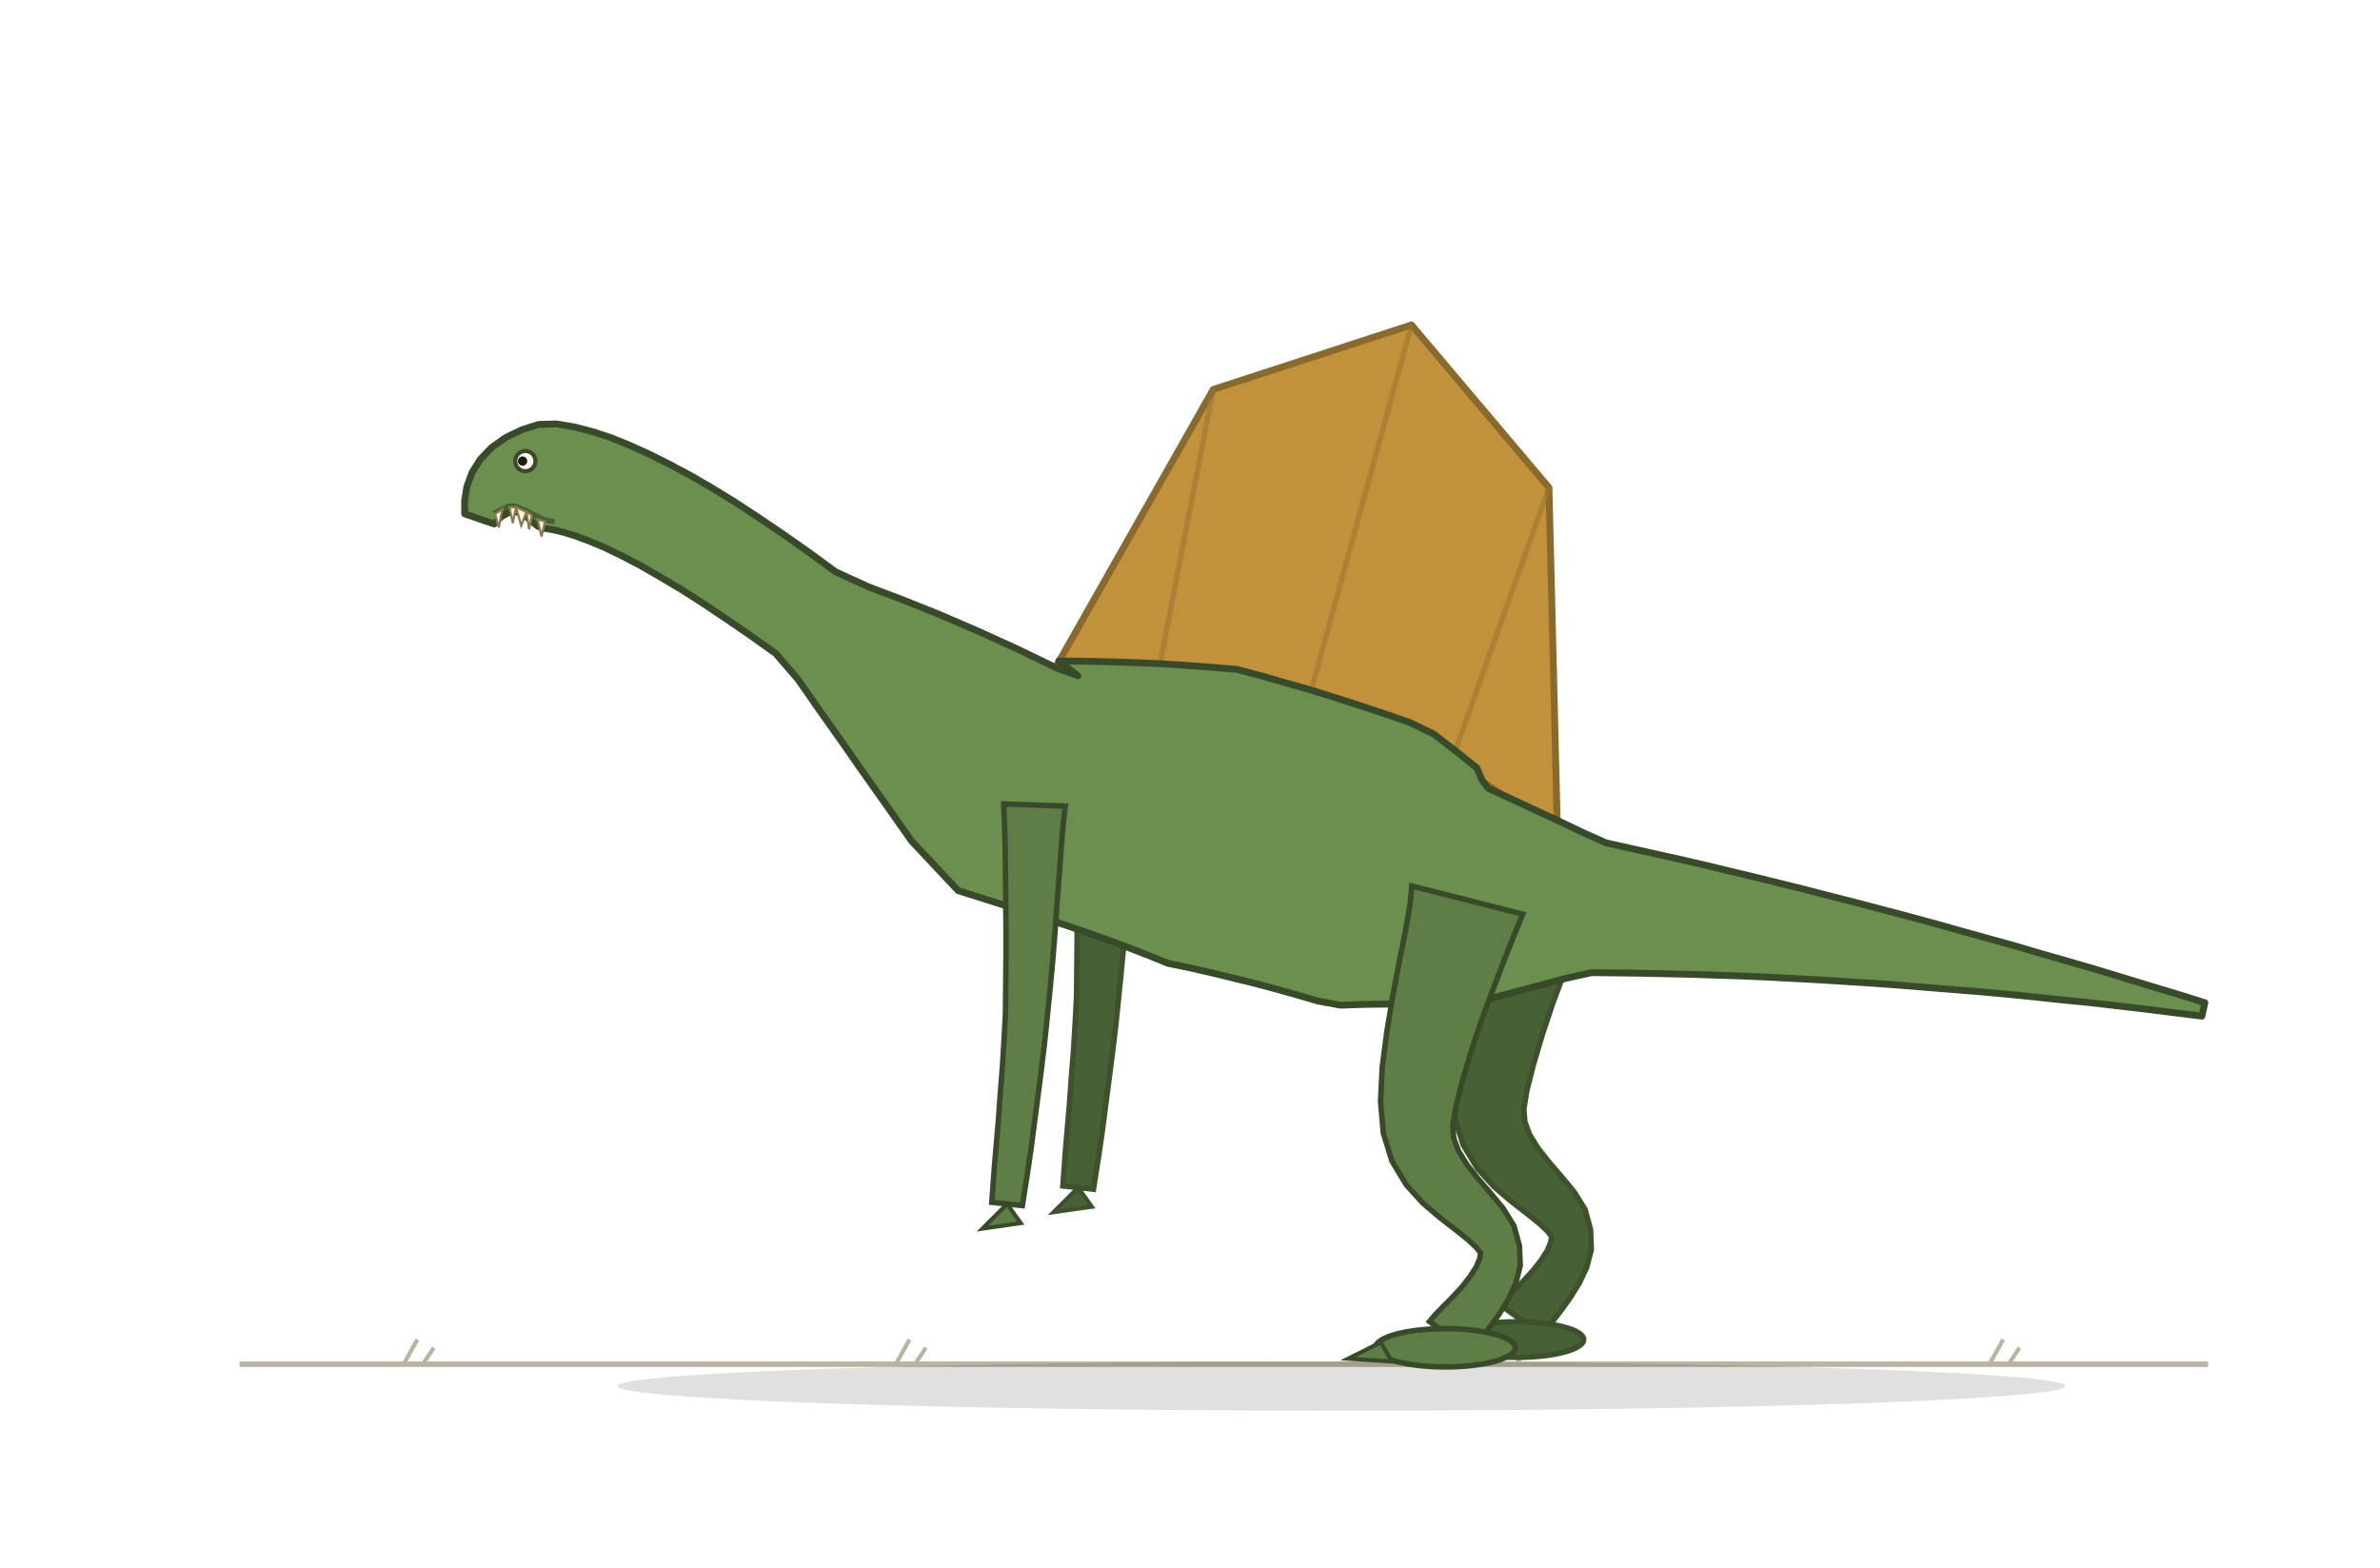
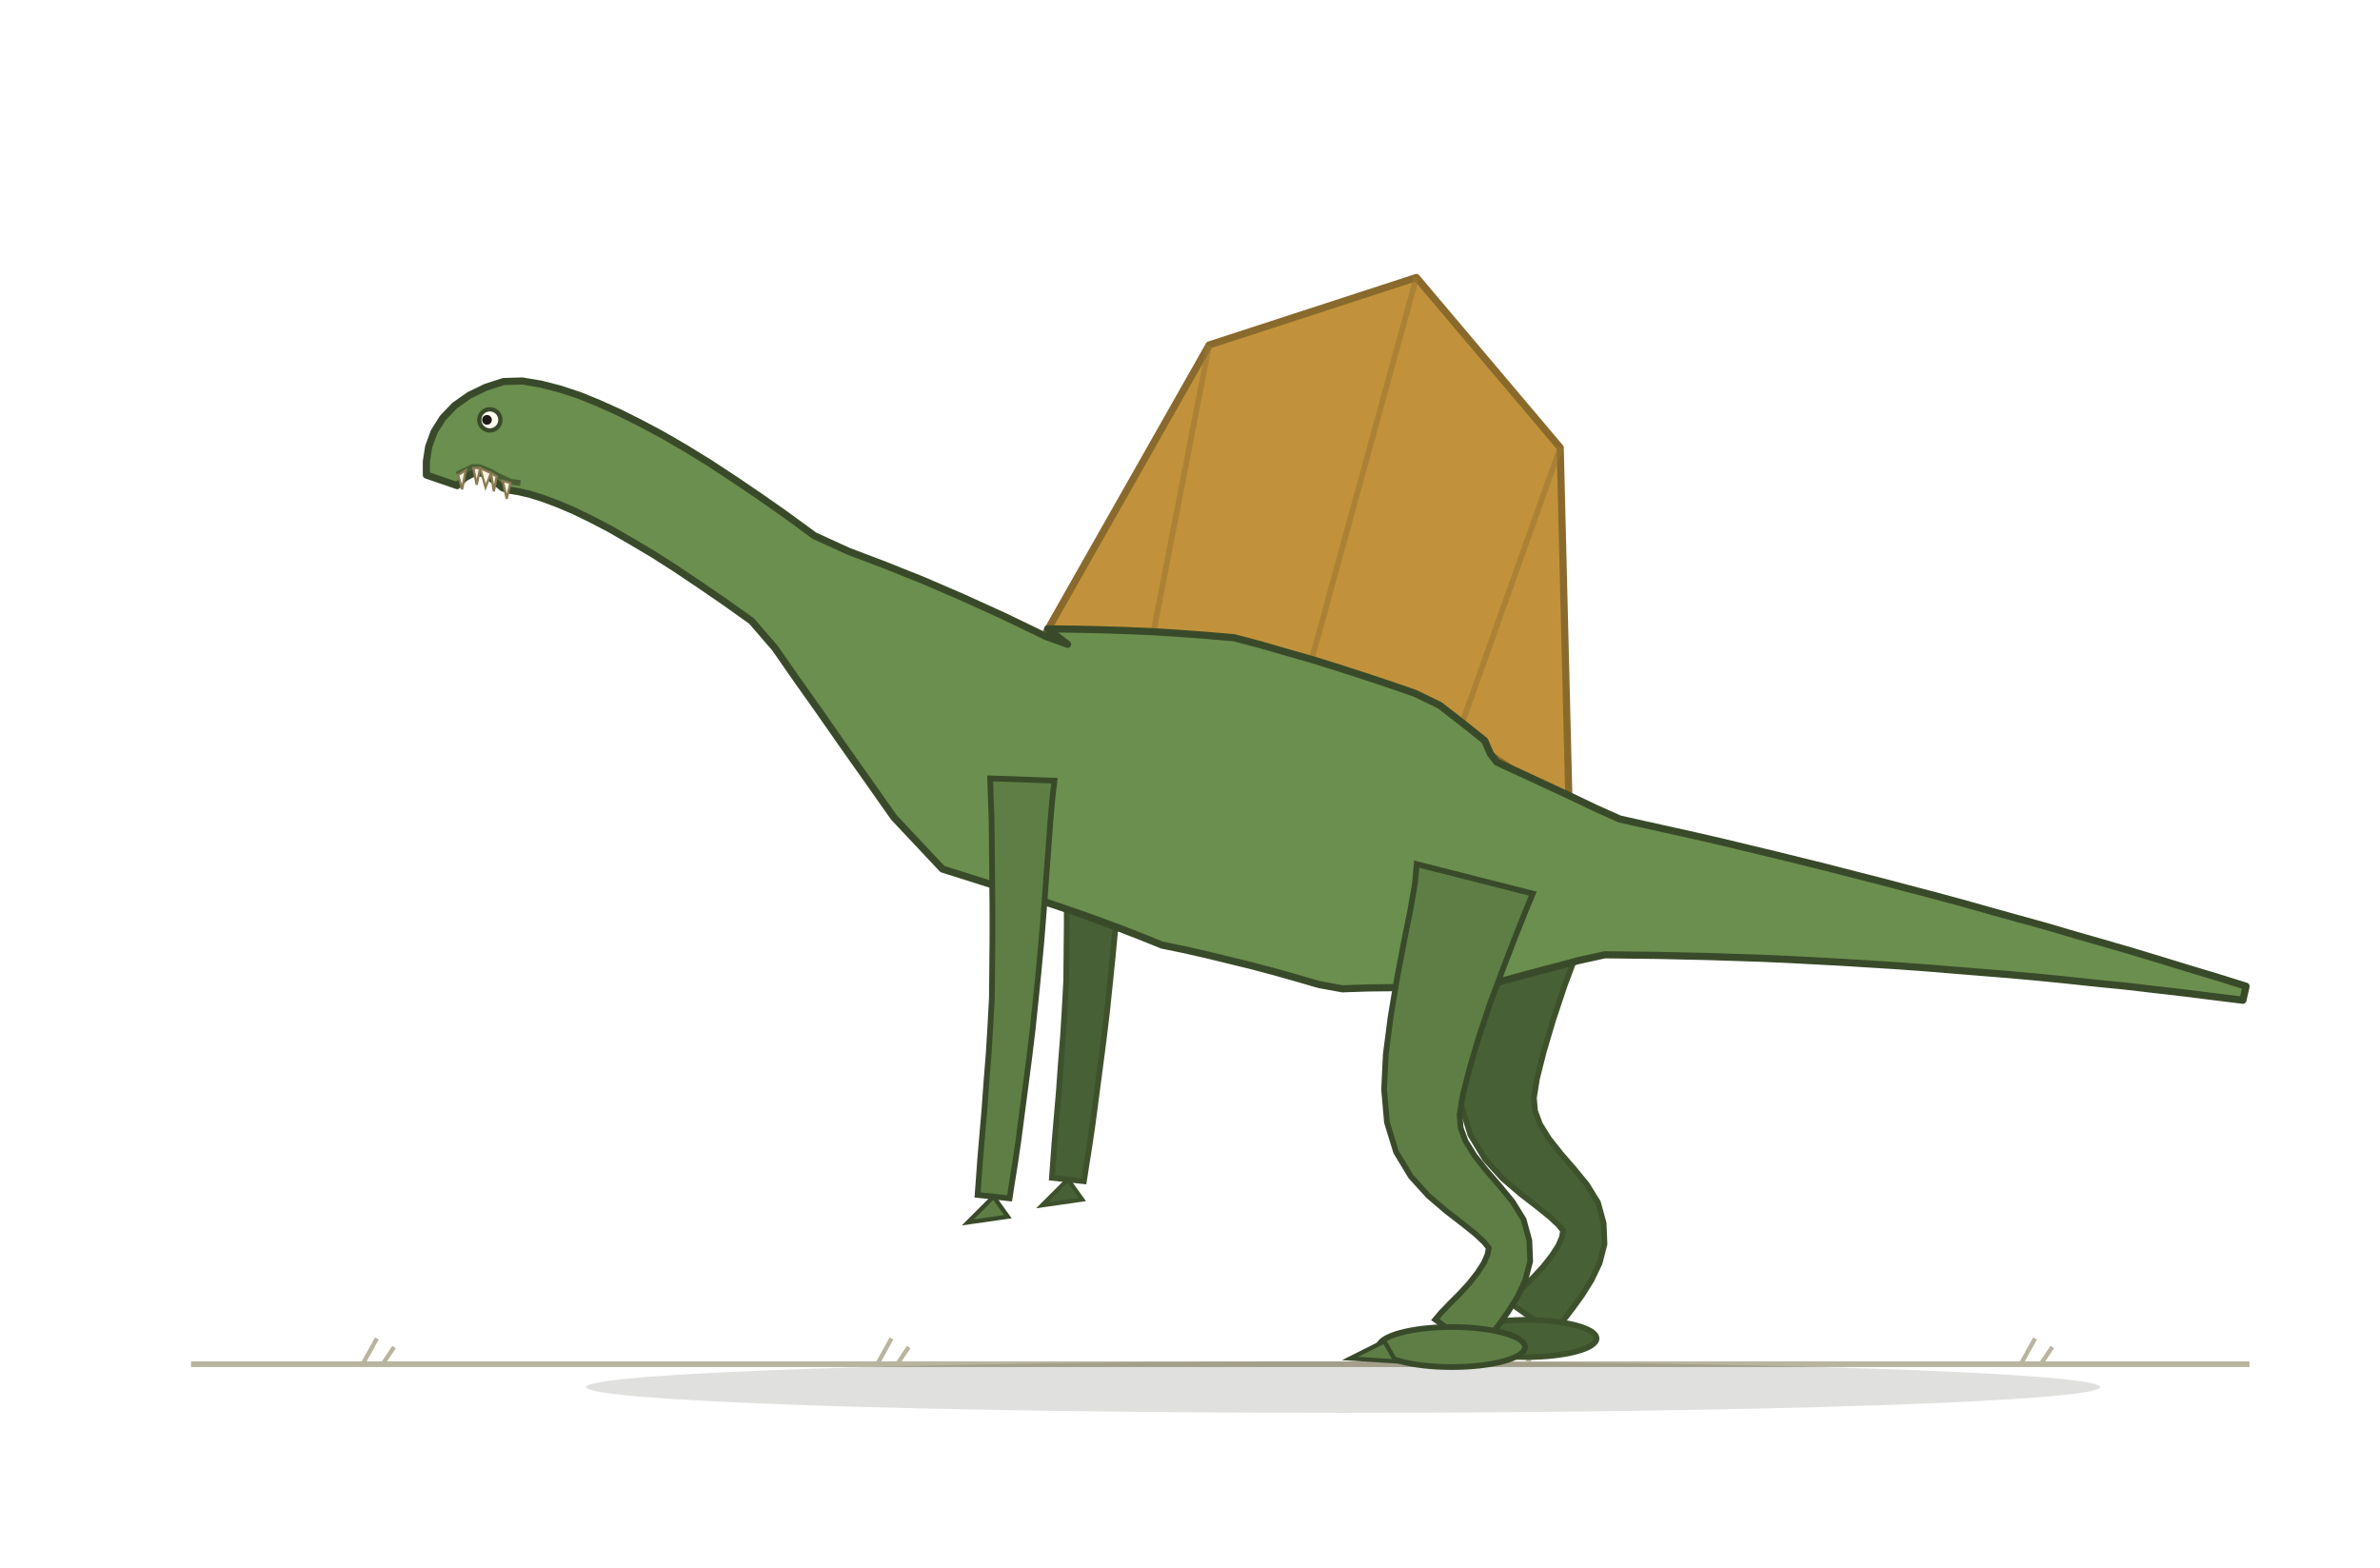
<svg xmlns="http://www.w3.org/2000/svg" viewBox="0 0 820 540" role="img" aria-label="Spinobrachion, a hybrid dinosaur">
-   <g transform="translate(448.9 470) scale(0.942) translate(-448.9 -470)">
+   <g transform="translate(448.9 470) scale(0.985) translate(-448.9 -470)">
    <line x1="60" y1="470" x2="780" y2="470" stroke="#b9b4a0" stroke-width="2" />
    <path d="M120 470l5 -9 M127 470l4 -6" stroke="#b9b4a0" stroke-width="1.5" fill="none" />
    <path d="M300 470l5 -9 M307 470l4 -6" stroke="#b9b4a0" stroke-width="1.5" fill="none" />
    <path d="M520 470l5 -9 M527 470l4 -6" stroke="#b9b4a0" stroke-width="1.5" fill="none" />
    <path d="M700 470l5 -9 M707 470l4 -6" stroke="#b9b4a0" stroke-width="1.5" fill="none" />
    <ellipse cx="463" cy="478" rx="264.8" ry="9" fill="rgba(30,30,20,0.14)" />
    <path d="M514.7 289.1L514.1 295.8L512.5 305.1L510.2 316.5L507.8 329.2L505.6 342.4L503.9 355.5L503.3 367.9L504.3 379.4L507.5 389.8L512.7 398.4L518.8 405.1L525 410.4L530.7 414.8L535.3 418.5L538.3 421.3L539.9 423.3L539.5 425.6L538.2 428.6L536 432L533.1 435.7L529.8 439.3L526.5 442.6L523.4 445.8L521.2 448.4L536.8 459.6L538 457.4L540.2 454.4L543.2 450.5L546.6 445.8L549.9 440.5L552.7 434.6L554.4 428L554.1 420.7L552.1 413.4L548.2 407.1L543.6 401.5L539 396.2L534.9 391L531.8 386L530.1 381.4L529.7 376.8L530.8 370L533.2 360.5L536.5 349.4L540.4 337.7L544.7 326.2L548.8 315.5L552.5 306.2L555.3 299.4Z" fill="#486035" stroke="#3e512d" stroke-width="2" />
    <ellipse cx="527" cy="461" rx="24.6" ry="6.5" fill="#486035" stroke="#3e512d" stroke-width="2" />
    <path d="M365.5 259.1L365.7 265.2L366 273.2L366.1 282.8L366.2 293.4L366.3 304.5L366.3 315.6L366.2 326.3L366.1 335.9L365.6 345.3L365 355.2L364.2 365.2L363.5 375L362.7 384.3L362 392.5L361.5 399.5L361.1 404.8L372.3 406L373.1 400.8L374.2 393.9L375.4 385.7L376.6 376.5L377.9 366.6L379.2 356.6L380.4 346.6L381.4 337L382.4 327.1L383.4 316.4L384.3 305.1L385.1 294L385.9 283.4L386.6 273.8L387.3 265.8L388 259.9Z" fill="#486035" stroke="#3e512d" stroke-width="2" />
    <path d="M366.7 405.4L357.7 414.4L371.7 412.4Z" fill="#486035" stroke="#3e512d" stroke-width="1.5" />
    <path d="M542 275.3L542 275.3L538.9 149.4L488.6 89.9L416.1 113.5L356.5 218.6L356.5 218.6L395.9 217.7L450.9 227.4L503.3 249.4L542 275.3Z" fill="#c1923b" stroke="#896a2c" stroke-width="2.5" stroke-linejoin="round" />
    <path d="M542 275.3L542 275.3" stroke="#997530" stroke-width="2" opacity="0.55" />
    <path d="M503.3 249.4L538.9 149.4" stroke="#997530" stroke-width="2" opacity="0.55" />
    <path d="M450.9 227.4L488.6 89.9" stroke="#997530" stroke-width="2" opacity="0.55" />
    <path d="M395.9 217.7L416.1 113.5" stroke="#997530" stroke-width="2" opacity="0.55" />
    <path d="M356.5 218.6L356.5 218.6" stroke="#997530" stroke-width="2" opacity="0.55" />
    <defs>
      <clipPath id="bod-mix-spinosaurus-brachiosaurus">
        <path d="M778.8 337.8L768.6 334.6L758.6 331.6L748.5 328.5L738.6 325.5L728.6 322.6L718.8 319.8L709 316.9L699.2 314.2L689.5 311.5L679.9 308.8L670.3 306.2L660.8 303.7L651.3 301.2L641.9 298.8L632.6 296.4L623.3 294.1L614 291.8L604.8 289.6L595.7 287.4L586.6 285.3L577.6 283.3L568.6 281.3L559.7 279.3L551 275.4L542.4 271.3L533.8 267.3L525.2 263.3L516.7 259.4L514.5 256.5L512.5 251.9L504.6 245.6L496.7 239.5L488 235.3L479 232.2L470 229.2L461 226.3L452 223.5L442.9 220.9L433.9 218.3L424.8 215.9L415.4 215.1L406 214.4L396.7 213.8L387.3 213.4L378.1 213.1L368.8 212.9L359.6 212.8L366.6 218.2L359.1 215.5L344.4 208.4L330.1 201.9L316.2 195.9L302.7 190.5L289.8 185.6L278 180.2L268.3 173.1L258.9 166.5L249.9 160.4L241.2 154.7L232.9 149.6L224.8 144.9L217.1 140.8L209.7 137.1L202.6 133.9L195.7 131.1L189 128.9L182.4 127.2L175.8 126.1L169.3 126.3L163.1 128.3L157.3 131.1L152.2 134.7L148 139.1L145 143.9L143.1 149.1L142.3 154.2L142.3 159L153.1 162.7L155.7 160L158.3 158.6L160.6 158.2L162.5 158.6L164.2 159.5L165.6 160.7L167.2 162L169 163.5L171.4 164.3L174.5 164.8L178.4 165.7L182.9 167.1L188 169L193.7 171.4L199.9 174.4L206.6 177.9L213.7 182L221.3 186.5L229.3 191.6L237.8 197.3L246.7 203.4L256.1 210.1L264.2 219.5L271.8 230.4L279.8 241.7L288.1 253.6L296.8 265.9L305.8 278.7L322.8 296.8L346.8 304.4L354.4 306.9L362 309.4L369.6 312L377.2 314.7L384.7 317.5L392.2 320.4L399.6 323.4L407.4 325L415.3 326.8L423.1 328.7L430.9 330.6L438.8 332.7L446.6 334.9L454.5 337.2L462.7 338.7L471.6 338.4L480.6 338.3L495.5 340L510.3 338.4L518.9 335.9L527.7 333.5L536.5 331.2L545.4 328.8L554.5 326.8L563.3 326.9L572.3 327L581.3 327.2L590.4 327.4L599.6 327.7L608.9 328L618.2 328.4L627.6 328.9L637.1 329.4L646.7 330L656.3 330.6L666 331.3L675.8 332.1L685.7 332.9L695.6 333.7L705.6 334.6L715.7 335.6L725.9 336.7L736.1 337.7L746.4 338.9L756.8 340.1L767.2 341.4L777.7 342.7Z" />
      </clipPath>
    </defs>
    <path d="M778.8 337.8L768.6 334.6L758.6 331.6L748.5 328.5L738.6 325.5L728.6 322.6L718.8 319.8L709 316.9L699.2 314.2L689.5 311.5L679.9 308.8L670.3 306.2L660.8 303.7L651.3 301.2L641.9 298.8L632.6 296.4L623.3 294.1L614 291.8L604.8 289.6L595.7 287.4L586.6 285.3L577.6 283.3L568.6 281.3L559.7 279.3L551 275.4L542.4 271.3L533.8 267.3L525.2 263.3L516.7 259.4L514.5 256.5L512.5 251.9L504.6 245.6L496.7 239.5L488 235.3L479 232.2L470 229.2L461 226.3L452 223.5L442.9 220.9L433.9 218.3L424.8 215.9L415.4 215.1L406 214.4L396.7 213.8L387.3 213.4L378.1 213.1L368.8 212.9L359.6 212.8L366.6 218.2L359.1 215.5L344.4 208.4L330.1 201.9L316.2 195.9L302.7 190.5L289.8 185.6L278 180.2L268.3 173.1L258.9 166.5L249.9 160.4L241.2 154.7L232.9 149.6L224.8 144.9L217.1 140.8L209.7 137.1L202.6 133.9L195.7 131.1L189 128.9L182.4 127.2L175.8 126.1L169.3 126.3L163.1 128.3L157.3 131.1L152.2 134.7L148 139.1L145 143.9L143.1 149.1L142.3 154.2L142.3 159L153.1 162.7L155.7 160L158.3 158.6L160.6 158.2L162.5 158.6L164.2 159.5L165.6 160.7L167.2 162L169 163.5L171.4 164.3L174.5 164.8L178.4 165.7L182.9 167.1L188 169L193.7 171.4L199.9 174.4L206.6 177.9L213.7 182L221.3 186.5L229.3 191.6L237.8 197.3L246.7 203.4L256.1 210.1L264.2 219.5L271.8 230.4L279.8 241.7L288.1 253.6L296.8 265.9L305.8 278.7L322.8 296.8L346.8 304.4L354.4 306.9L362 309.4L369.6 312L377.2 314.7L384.7 317.5L392.2 320.4L399.6 323.4L407.4 325L415.3 326.8L423.1 328.7L430.9 330.6L438.8 332.7L446.6 334.9L454.5 337.2L462.7 338.7L471.6 338.4L480.6 338.3L495.5 340L510.3 338.4L518.9 335.9L527.7 333.5L536.5 331.2L545.4 328.8L554.5 326.8L563.3 326.9L572.3 327L581.3 327.2L590.4 327.4L599.6 327.7L608.9 328L618.2 328.4L627.6 328.9L637.1 329.4L646.7 330L656.3 330.6L666 331.3L675.8 332.1L685.7 332.9L695.6 333.7L705.6 334.6L715.7 335.6L725.9 336.7L736.1 337.7L746.4 338.9L756.8 340.1L767.2 341.4L777.7 342.7Z" fill="#6b8f4e" stroke="#394a2a" stroke-width="2.5" stroke-linejoin="round" />
    <path d="M175.2 161.8L171.7 161.3L166.8 159L164.8 157.8L160.8 156.2L158.4 156.2L153 158.8" fill="none" stroke="#394a2a" stroke-width="2" opacity="0.7" />
    <g opacity="1">
      <path d="M171.7 161.8L170.4 167.3L169 161Z" fill="#f6f2e4" stroke="#8a7a52" stroke-width="0.8" />
      <path d="M166.9 159.5L165.9 164.7L164.9 158.3Z" fill="#f6f2e4" stroke="#8a7a52" stroke-width="0.8" />
      <path d="M164.9 158.3L163 163.3L161.1 156.6Z" fill="#f6f2e4" stroke="#8a7a52" stroke-width="0.8" />
      <path d="M161.1 156.6L159.9 162.4L158.7 156.5Z" fill="#f6f2e4" stroke="#8a7a52" stroke-width="0.8" />
      <path d="M156.1 157.3L154.8 164L153.4 159Z" fill="#f6f2e4" stroke="#8a7a52" stroke-width="0.8" />
    </g>
    <circle cx="164.5" cy="139.7" r="3.7" fill="#fdfaef" stroke="#394a2a" stroke-width="1.5" />
    <circle cx="163.5" cy="139.7" r="1.7" fill="#1c1a14" />
    <path d="M488.7 295.1L488.1 301.8L486.5 311.1L484.2 322.5L481.8 335.2L479.6 348.4L477.9 361.5L477.3 373.9L478.3 385.4L481.5 395.8L486.7 404.4L492.8 411.1L499 416.4L504.7 420.8L509.3 424.5L512.3 427.3L513.9 429.3L513.5 431.6L512.2 434.6L510 438L507.1 441.7L503.8 445.3L500.5 448.6L497.4 451.8L495.2 454.4L510.8 465.6L512 463.4L514.2 460.4L517.2 456.5L520.6 451.8L523.9 446.5L526.7 440.6L528.4 434L528.1 426.7L526.1 419.4L522.2 413.1L517.6 407.5L513 402.2L508.9 397L505.8 392L504.1 387.4L503.7 382.8L504.8 376L507.2 366.5L510.5 355.4L514.4 343.7L518.7 332.2L522.8 321.5L526.5 312.2L529.3 305.4Z" fill="#5e7e45" stroke="#394a2a" stroke-width="2" />
    <ellipse cx="501" cy="464" rx="25.6" ry="7" fill="#5e7e45" stroke="#394a2a" stroke-width="2" />
    <path d="M477.4 462L465.4 468L481.4 469Z" fill="#5e7e45" stroke="#394a2a" stroke-width="1.5" />
    <path d="M339.5 265.1L339.7 271.2L340 279.2L340.1 288.8L340.2 299.4L340.3 310.5L340.3 321.6L340.2 332.3L340.1 341.9L339.6 351.3L339 361.2L338.2 371.2L337.5 381L336.7 390.3L336 398.5L335.5 405.5L335.1 410.8L346.3 412L347.1 406.8L348.2 399.9L349.4 391.7L350.6 382.5L351.9 372.6L353.2 362.6L354.4 352.6L355.4 343L356.4 333.1L357.4 322.4L358.3 311.1L359.1 300L359.9 289.4L360.6 279.8L361.3 271.8L362 265.9Z" fill="#5e7e45" stroke="#394a2a" stroke-width="2" />
    <path d="M340.7 411.4L331.7 420.4L345.7 418.4Z" fill="#5e7e45" stroke="#394a2a" stroke-width="1.5" />
  </g>
</svg>
